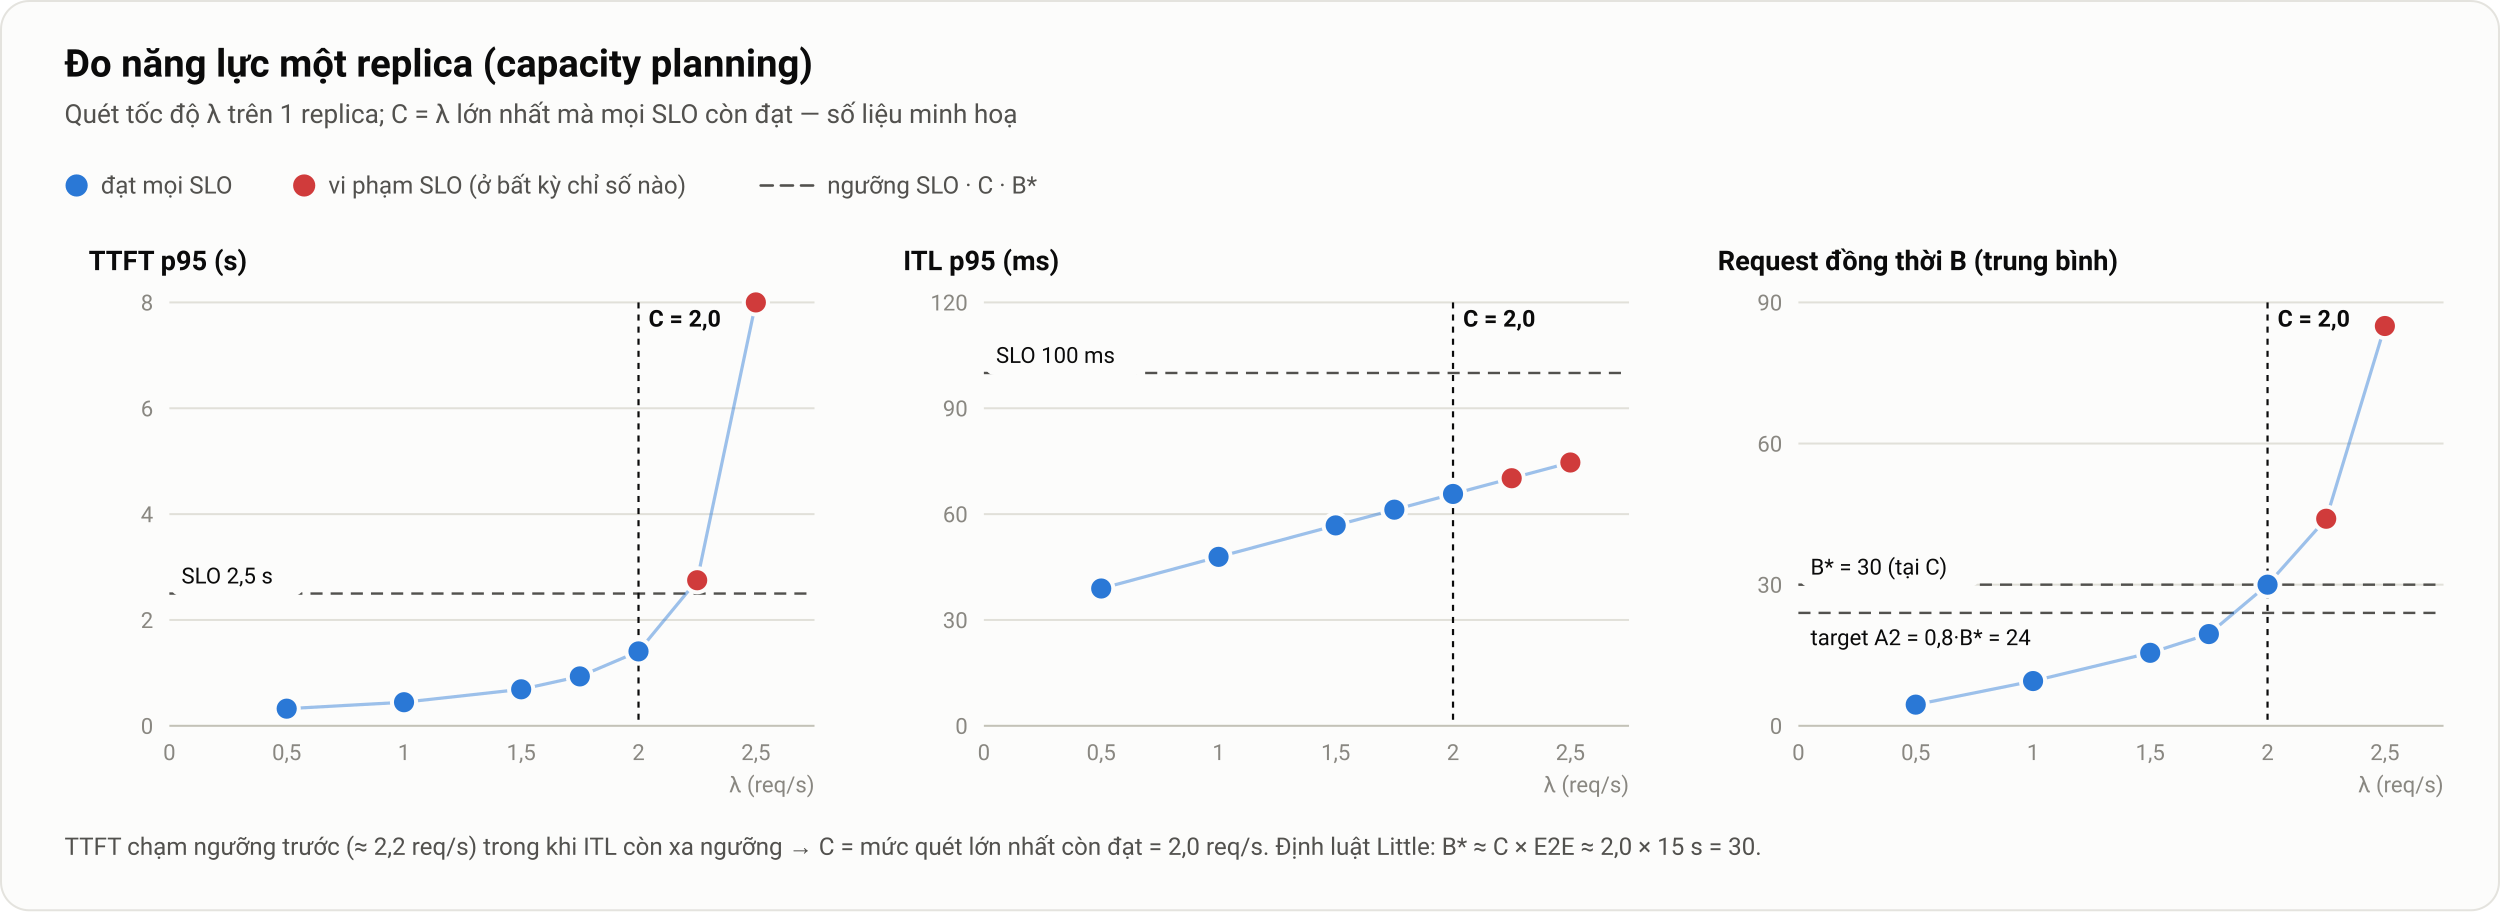
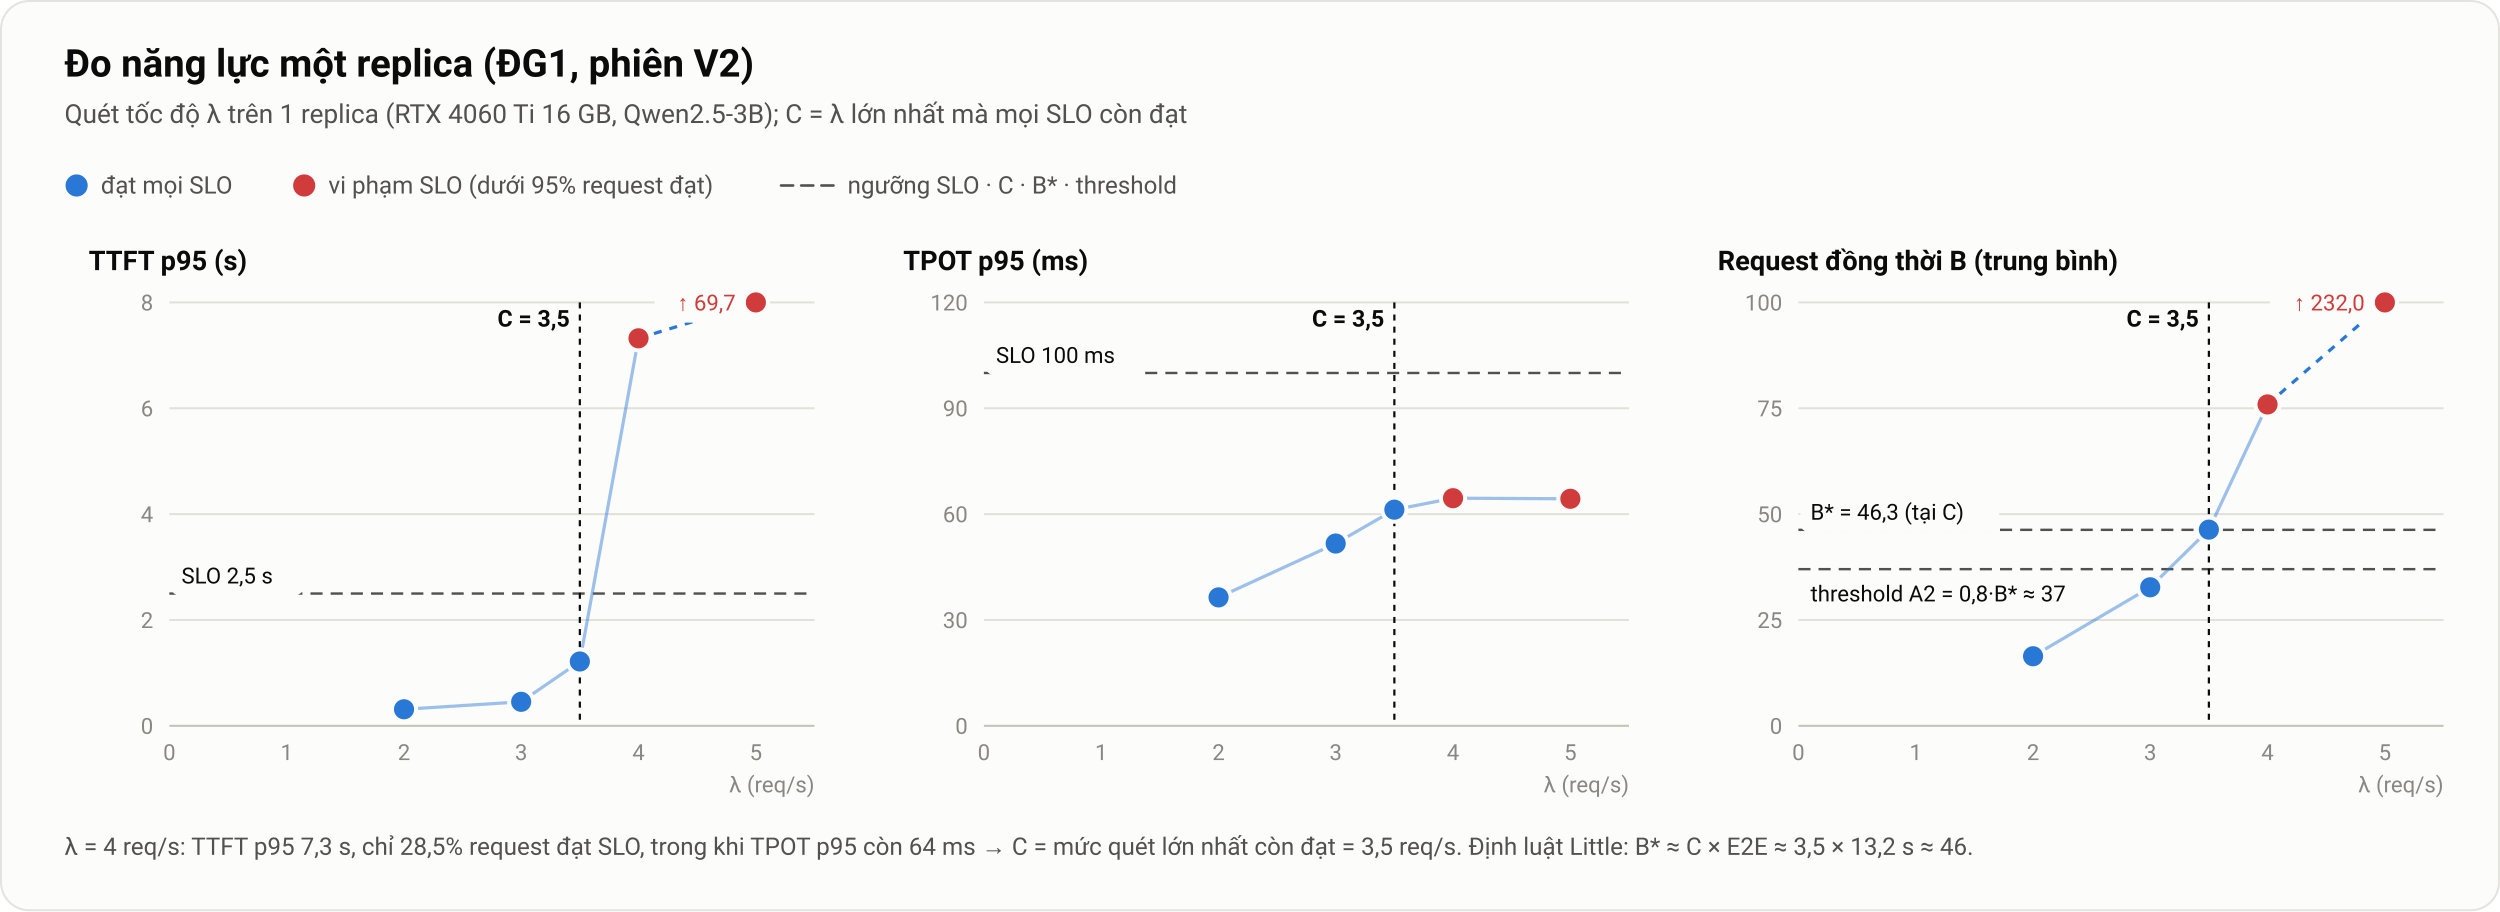
- <svg xmlns="http://www.w3.org/2000/svg" width="1240" height="452" viewBox="0 0 1240 452" role="img" aria-label="Đo năng lực: quét tốc độ request trên một replica; TTFT chạm ngưỡng SLO trước ITL; C bằng 2,0 req/s, B* bằng 30 request đồng thời" font-family="system-ui, -apple-system, 'Segoe UI', Roboto, 'Helvetica Neue', Arial, sans-serif">
+ <svg xmlns="http://www.w3.org/2000/svg" width="1240" height="452" viewBox="0 0 1240 452" role="img" aria-label="Đo năng lực trên V2: quét tốc độ request trên một replica; TTFT vượt ngưỡng SLO ở 4 req/s trong khi TPOT còn xa ngưỡng; C bằng 3,5 req/s, B* bằng 46,3 request đồng thời" font-family="system-ui, -apple-system, 'Segoe UI', Roboto, 'Helvetica Neue', Arial, sans-serif">
  <defs />
  <rect x="0.5" y="0.5" width="1239" height="451" rx="14" fill="#fcfcfb" stroke="#e4e3de" />
-   <text x="32" y="38" font-size="19" font-weight="700" fill="#0b0b0b" text-anchor="start">Đo năng lực một replica (capacity planning)</text>
-   <text x="32" y="61" font-size="13" font-weight="400" fill="#52514e" text-anchor="start">Quét tốc độ λ trên 1 replica; C = λ lớn nhất mà mọi SLO còn đạt — số liệu minh hoạ</text>
+   <text x="32" y="38" font-size="19" font-weight="700" fill="#0b0b0b" text-anchor="start">Đo năng lực một replica (ĐG1, phiên V2)</text>
+   <text x="32" y="61" font-size="13" font-weight="400" fill="#52514e" text-anchor="start">Quét tốc độ λ trên 1 replica (RTX 4060 Ti 16 GB, Qwen2.5-3B); C = λ lớn nhất mà mọi SLO còn đạt</text>
  <circle cx="38" cy="92" r="5.5" fill="#2a78d6" />
  <text x="50" y="96" font-size="12" font-weight="400" fill="#52514e" text-anchor="start">đạt mọi SLO</text>
  <circle cx="150.88" cy="92" r="5.5" fill="#d03b3b" />
-   <text x="162.9" y="96" font-size="12" font-weight="400" fill="#52514e" text-anchor="start">vi phạm SLO (ở bất kỳ chỉ số nào)</text>
-   <line x1="377.3" y1="92" x2="403.3" y2="92" stroke="#52514e" stroke-width="1.3" stroke-dasharray="6 4" stroke-linecap="round" />
-   <text x="410.3" y="96" font-size="12" font-weight="400" fill="#52514e" text-anchor="start">ngưỡng SLO · C · B*</text>
+   <text x="162.9" y="96" font-size="12" font-weight="400" fill="#52514e" text-anchor="start">vi phạm SLO (dưới 95% request đạt)</text>
+   <line x1="387.4" y1="92" x2="413.4" y2="92" stroke="#52514e" stroke-width="1.3" stroke-dasharray="6 4" stroke-linecap="round" />
+   <text x="420.4" y="96" font-size="12" font-weight="400" fill="#52514e" text-anchor="start">ngưỡng SLO · C · B* · threshold</text>
  <text x="44" y="134" font-size="13.5" font-weight="700" fill="#0b0b0b" text-anchor="start">TTFT p95 (s)</text>
  <text x="76" y="364" font-size="11" font-weight="400" fill="#898781" text-anchor="end">0</text>
  <line x1="84" y1="307.5" x2="404" y2="307.5" stroke="#e1e0d9" stroke-width="1" />
  <text x="76" y="311.5" font-size="11" font-weight="400" fill="#898781" text-anchor="end">2</text>
  <line x1="84" y1="255" x2="404" y2="255" stroke="#e1e0d9" stroke-width="1" />
  <text x="76" y="259" font-size="11" font-weight="400" fill="#898781" text-anchor="end">4</text>
  <line x1="84" y1="202.5" x2="404" y2="202.5" stroke="#e1e0d9" stroke-width="1" />
  <text x="76" y="206.5" font-size="11" font-weight="400" fill="#898781" text-anchor="end">6</text>
  <line x1="84" y1="150" x2="404" y2="150" stroke="#e1e0d9" stroke-width="1" />
  <text x="76" y="154" font-size="11" font-weight="400" fill="#898781" text-anchor="end">8</text>
  <text x="84" y="377" font-size="11" font-weight="400" fill="#898781" text-anchor="middle">0</text>
-   <text x="142.2" y="377" font-size="11" font-weight="400" fill="#898781" text-anchor="middle">0,5</text>
-   <text x="200.4" y="377" font-size="11" font-weight="400" fill="#898781" text-anchor="middle">1</text>
-   <text x="258.5" y="377" font-size="11" font-weight="400" fill="#898781" text-anchor="middle">1,5</text>
-   <text x="316.7" y="377" font-size="11" font-weight="400" fill="#898781" text-anchor="middle">2</text>
-   <text x="374.9" y="377" font-size="11" font-weight="400" fill="#898781" text-anchor="middle">2,5</text>
+   <text x="142.2" y="377" font-size="11" font-weight="400" fill="#898781" text-anchor="middle">1</text>
+   <text x="200.4" y="377" font-size="11" font-weight="400" fill="#898781" text-anchor="middle">2</text>
+   <text x="258.5" y="377" font-size="11" font-weight="400" fill="#898781" text-anchor="middle">3</text>
+   <text x="316.7" y="377" font-size="11" font-weight="400" fill="#898781" text-anchor="middle">4</text>
+   <text x="374.9" y="377" font-size="11" font-weight="400" fill="#898781" text-anchor="middle">5</text>
  <text x="404" y="393" font-size="11" font-weight="400" fill="#898781" text-anchor="end">λ (req/s)</text>
  <line x1="84" y1="360" x2="404" y2="360" stroke="#c3c2b7" stroke-width="1" />
  <line x1="84" y1="294.4" x2="404" y2="294.4" stroke="#52514e" stroke-width="1.2" stroke-dasharray="6 4" />
  <rect x="85" y="277.4" width="65.2" height="18" rx="4" fill="#fcfcfb" />
  <text x="90" y="289.4" font-size="11" font-weight="400" fill="#0b0b0b" text-anchor="start">SLO 2,5 s</text>
-   <line x1="316.7" y1="150" x2="316.7" y2="360" stroke="#0b0b0b" stroke-width="1.1" stroke-dasharray="3 3" />
-   <text x="321.7" y="162" font-size="11.5" font-weight="650" fill="#0b0b0b" text-anchor="start">C = 2,0</text>
-   <polyline points="142.2,351.5 200.4,348.3 258.5,341.9 287.6,335.5 316.7,323.1 345.8,287.8 374.9,150" fill="none" stroke="#2a78d6" stroke-opacity="0.45" stroke-width="1.6" />
-   <circle cx="142.2" cy="351.5" r="6" fill="#2a78d6" stroke="#fcfcfb" stroke-width="2" />
-   <circle cx="200.4" cy="348.3" r="6" fill="#2a78d6" stroke="#fcfcfb" stroke-width="2" />
-   <circle cx="258.5" cy="341.9" r="6" fill="#2a78d6" stroke="#fcfcfb" stroke-width="2" />
-   <circle cx="287.6" cy="335.5" r="6" fill="#2a78d6" stroke="#fcfcfb" stroke-width="2" />
-   <circle cx="316.7" cy="323.1" r="6" fill="#2a78d6" stroke="#fcfcfb" stroke-width="2" />
-   <circle cx="345.8" cy="287.8" r="6" fill="#d03b3b" stroke="#fcfcfb" stroke-width="2" />
+   <line x1="287.6" y1="150" x2="287.6" y2="360" stroke="#0b0b0b" stroke-width="1.1" stroke-dasharray="3 3" />
+   <text x="282.6" y="162" font-size="11.5" font-weight="650" fill="#0b0b0b" text-anchor="end">C = 3,5</text>
+   <polyline points="200.4,351.8 258.5,348.1 287.6,328.1 316.7,167.8" fill="none" stroke="#2a78d6" stroke-opacity="0.45" stroke-width="1.6" />
+   <line x1="316.7" y1="167.8" x2="374.9" y2="150" stroke="#2a78d6" stroke-width="1.6" stroke-dasharray="4 4" />
+   <circle cx="200.4" cy="351.8" r="6" fill="#2a78d6" stroke="#fcfcfb" stroke-width="2" />
+   <circle cx="258.5" cy="348.1" r="6" fill="#2a78d6" stroke="#fcfcfb" stroke-width="2" />
+   <circle cx="287.6" cy="328.1" r="6" fill="#2a78d6" stroke="#fcfcfb" stroke-width="2" />
+   <circle cx="316.7" cy="167.8" r="6" fill="#d03b3b" stroke="#fcfcfb" stroke-width="2" />
  <circle cx="374.9" cy="150" r="6" fill="#d03b3b" stroke="#fcfcfb" stroke-width="2" />
-   <text x="448" y="134" font-size="13.5" font-weight="700" fill="#0b0b0b" text-anchor="start">ITL p95 (ms)</text>
+   <rect x="324.7" y="142" width="45.2" height="18" rx="4" fill="#fcfcfb" />
+   <text x="364.9" y="154" font-size="11" font-weight="400" fill="#d03b3b" text-anchor="end">↑ 69,7</text>
+   <text x="448" y="134" font-size="13.5" font-weight="700" fill="#0b0b0b" text-anchor="start">TPOT p95 (ms)</text>
  <text x="480" y="364" font-size="11" font-weight="400" fill="#898781" text-anchor="end">0</text>
  <line x1="488" y1="307.5" x2="808" y2="307.5" stroke="#e1e0d9" stroke-width="1" />
  <text x="480" y="311.5" font-size="11" font-weight="400" fill="#898781" text-anchor="end">30</text>
  <line x1="488" y1="255" x2="808" y2="255" stroke="#e1e0d9" stroke-width="1" />
  <text x="480" y="259" font-size="11" font-weight="400" fill="#898781" text-anchor="end">60</text>
  <line x1="488" y1="202.5" x2="808" y2="202.5" stroke="#e1e0d9" stroke-width="1" />
  <text x="480" y="206.5" font-size="11" font-weight="400" fill="#898781" text-anchor="end">90</text>
  <line x1="488" y1="150" x2="808" y2="150" stroke="#e1e0d9" stroke-width="1" />
  <text x="480" y="154" font-size="11" font-weight="400" fill="#898781" text-anchor="end">120</text>
  <text x="488" y="377" font-size="11" font-weight="400" fill="#898781" text-anchor="middle">0</text>
-   <text x="546.2" y="377" font-size="11" font-weight="400" fill="#898781" text-anchor="middle">0,5</text>
-   <text x="604.4" y="377" font-size="11" font-weight="400" fill="#898781" text-anchor="middle">1</text>
-   <text x="662.5" y="377" font-size="11" font-weight="400" fill="#898781" text-anchor="middle">1,5</text>
-   <text x="720.7" y="377" font-size="11" font-weight="400" fill="#898781" text-anchor="middle">2</text>
-   <text x="778.9" y="377" font-size="11" font-weight="400" fill="#898781" text-anchor="middle">2,5</text>
+   <text x="546.2" y="377" font-size="11" font-weight="400" fill="#898781" text-anchor="middle">1</text>
+   <text x="604.4" y="377" font-size="11" font-weight="400" fill="#898781" text-anchor="middle">2</text>
+   <text x="662.5" y="377" font-size="11" font-weight="400" fill="#898781" text-anchor="middle">3</text>
+   <text x="720.7" y="377" font-size="11" font-weight="400" fill="#898781" text-anchor="middle">4</text>
+   <text x="778.9" y="377" font-size="11" font-weight="400" fill="#898781" text-anchor="middle">5</text>
  <text x="808" y="393" font-size="11" font-weight="400" fill="#898781" text-anchor="end">λ (req/s)</text>
  <line x1="488" y1="360" x2="808" y2="360" stroke="#c3c2b7" stroke-width="1" />
  <line x1="488" y1="185" x2="808" y2="185" stroke="#52514e" stroke-width="1.2" stroke-dasharray="6 4" />
  <rect x="489" y="168" width="78.3" height="18" rx="4" fill="#fcfcfb" />
  <text x="494" y="180" font-size="11" font-weight="400" fill="#0b0b0b" text-anchor="start">SLO 100 ms</text>
-   <line x1="720.7" y1="150" x2="720.7" y2="360" stroke="#0b0b0b" stroke-width="1.1" stroke-dasharray="3 3" />
-   <text x="725.7" y="162" font-size="11.5" font-weight="650" fill="#0b0b0b" text-anchor="start">C = 2,0</text>
-   <polyline points="546.2,291.9 604.4,276.2 662.5,260.6 691.6,252.8 720.7,245 749.8,237.2 778.9,229.4" fill="none" stroke="#2a78d6" stroke-opacity="0.45" stroke-width="1.6" />
-   <circle cx="546.2" cy="291.9" r="6" fill="#2a78d6" stroke="#fcfcfb" stroke-width="2" />
-   <circle cx="604.4" cy="276.2" r="6" fill="#2a78d6" stroke="#fcfcfb" stroke-width="2" />
-   <circle cx="662.5" cy="260.6" r="6" fill="#2a78d6" stroke="#fcfcfb" stroke-width="2" />
+   <line x1="691.6" y1="150" x2="691.6" y2="360" stroke="#0b0b0b" stroke-width="1.1" stroke-dasharray="3 3" />
+   <text x="686.6" y="162" font-size="11.5" font-weight="650" fill="#0b0b0b" text-anchor="end">C = 3,5</text>
+   <polyline points="604.4,296.3 662.5,269.6 691.6,252.8 720.7,247.1 778.9,247.4" fill="none" stroke="#2a78d6" stroke-opacity="0.45" stroke-width="1.6" />
+   <circle cx="604.4" cy="296.3" r="6" fill="#2a78d6" stroke="#fcfcfb" stroke-width="2" />
+   <circle cx="662.5" cy="269.6" r="6" fill="#2a78d6" stroke="#fcfcfb" stroke-width="2" />
  <circle cx="691.6" cy="252.8" r="6" fill="#2a78d6" stroke="#fcfcfb" stroke-width="2" />
-   <circle cx="720.7" cy="245" r="6" fill="#2a78d6" stroke="#fcfcfb" stroke-width="2" />
-   <circle cx="749.8" cy="237.2" r="6" fill="#d03b3b" stroke="#fcfcfb" stroke-width="2" />
-   <circle cx="778.9" cy="229.4" r="6" fill="#d03b3b" stroke="#fcfcfb" stroke-width="2" />
+   <circle cx="720.7" cy="247.1" r="6" fill="#d03b3b" stroke="#fcfcfb" stroke-width="2" />
+   <circle cx="778.9" cy="247.4" r="6" fill="#d03b3b" stroke="#fcfcfb" stroke-width="2" />
  <text x="852" y="134" font-size="13.5" font-weight="700" fill="#0b0b0b" text-anchor="start">Request đồng thời B (trung bình)</text>
  <text x="884" y="364" font-size="11" font-weight="400" fill="#898781" text-anchor="end">0</text>
-   <line x1="892" y1="290" x2="1212" y2="290" stroke="#e1e0d9" stroke-width="1" />
-   <text x="884" y="294" font-size="11" font-weight="400" fill="#898781" text-anchor="end">30</text>
-   <line x1="892" y1="220" x2="1212" y2="220" stroke="#e1e0d9" stroke-width="1" />
-   <text x="884" y="224" font-size="11" font-weight="400" fill="#898781" text-anchor="end">60</text>
+   <line x1="892" y1="307.5" x2="1212" y2="307.5" stroke="#e1e0d9" stroke-width="1" />
+   <text x="884" y="311.5" font-size="11" font-weight="400" fill="#898781" text-anchor="end">25</text>
+   <line x1="892" y1="255" x2="1212" y2="255" stroke="#e1e0d9" stroke-width="1" />
+   <text x="884" y="259" font-size="11" font-weight="400" fill="#898781" text-anchor="end">50</text>
+   <line x1="892" y1="202.5" x2="1212" y2="202.5" stroke="#e1e0d9" stroke-width="1" />
+   <text x="884" y="206.5" font-size="11" font-weight="400" fill="#898781" text-anchor="end">75</text>
  <line x1="892" y1="150" x2="1212" y2="150" stroke="#e1e0d9" stroke-width="1" />
-   <text x="884" y="154" font-size="11" font-weight="400" fill="#898781" text-anchor="end">90</text>
+   <text x="884" y="154" font-size="11" font-weight="400" fill="#898781" text-anchor="end">100</text>
  <text x="892" y="377" font-size="11" font-weight="400" fill="#898781" text-anchor="middle">0</text>
-   <text x="950.2" y="377" font-size="11" font-weight="400" fill="#898781" text-anchor="middle">0,5</text>
-   <text x="1008.4" y="377" font-size="11" font-weight="400" fill="#898781" text-anchor="middle">1</text>
-   <text x="1066.5" y="377" font-size="11" font-weight="400" fill="#898781" text-anchor="middle">1,5</text>
-   <text x="1124.7" y="377" font-size="11" font-weight="400" fill="#898781" text-anchor="middle">2</text>
-   <text x="1182.9" y="377" font-size="11" font-weight="400" fill="#898781" text-anchor="middle">2,5</text>
+   <text x="950.2" y="377" font-size="11" font-weight="400" fill="#898781" text-anchor="middle">1</text>
+   <text x="1008.4" y="377" font-size="11" font-weight="400" fill="#898781" text-anchor="middle">2</text>
+   <text x="1066.5" y="377" font-size="11" font-weight="400" fill="#898781" text-anchor="middle">3</text>
+   <text x="1124.7" y="377" font-size="11" font-weight="400" fill="#898781" text-anchor="middle">4</text>
+   <text x="1182.9" y="377" font-size="11" font-weight="400" fill="#898781" text-anchor="middle">5</text>
  <text x="1212" y="393" font-size="11" font-weight="400" fill="#898781" text-anchor="end">λ (req/s)</text>
  <line x1="892" y1="360" x2="1212" y2="360" stroke="#c3c2b7" stroke-width="1" />
-   <line x1="892" y1="290" x2="1212" y2="290" stroke="#52514e" stroke-width="1.2" stroke-dasharray="6 4" />
-   <rect x="893" y="273" width="88.5" height="18" rx="4" fill="#fcfcfb" />
-   <text x="898" y="285" font-size="11" font-weight="400" fill="#0b0b0b" text-anchor="start">B* = 30 (tại C)</text>
-   <line x1="892" y1="304" x2="1212" y2="304" stroke="#52514e" stroke-width="1.2" stroke-dasharray="6 4" />
-   <rect x="893" y="308" width="136.2" height="18" rx="4" fill="#fcfcfb" />
-   <text x="898" y="320" font-size="11" font-weight="400" fill="#0b0b0b" text-anchor="start">target A2 = 0,8·B* = 24</text>
-   <line x1="1124.7" y1="150" x2="1124.7" y2="360" stroke="#0b0b0b" stroke-width="1.1" stroke-dasharray="3 3" />
-   <text x="1129.7" y="162" font-size="11.5" font-weight="650" fill="#0b0b0b" text-anchor="start">C = 2,0</text>
-   <polyline points="950.2,349.5 1008.4,337.8 1066.5,323.8 1095.6,314.5 1124.7,290 1153.8,257.3 1182.9,161.7" fill="none" stroke="#2a78d6" stroke-opacity="0.45" stroke-width="1.6" />
-   <circle cx="950.2" cy="349.5" r="6" fill="#2a78d6" stroke="#fcfcfb" stroke-width="2" />
-   <circle cx="1008.4" cy="337.8" r="6" fill="#2a78d6" stroke="#fcfcfb" stroke-width="2" />
-   <circle cx="1066.5" cy="323.8" r="6" fill="#2a78d6" stroke="#fcfcfb" stroke-width="2" />
-   <circle cx="1095.6" cy="314.5" r="6" fill="#2a78d6" stroke="#fcfcfb" stroke-width="2" />
-   <circle cx="1124.7" cy="290" r="6" fill="#2a78d6" stroke="#fcfcfb" stroke-width="2" />
-   <circle cx="1153.8" cy="257.3" r="6" fill="#d03b3b" stroke="#fcfcfb" stroke-width="2" />
-   <circle cx="1182.9" cy="161.7" r="6" fill="#d03b3b" stroke="#fcfcfb" stroke-width="2" />
-   <text x="32" y="424" font-size="12" font-weight="400" fill="#52514e" text-anchor="start">TTFT chạm ngưỡng trước (≈ 2,2 req/s) trong khi ITL còn xa ngưỡng → C = mức quét lớn nhất còn đạt = 2,0 req/s. Định luật Little: B* ≈ C × E2E ≈ 2,0 × 15 s = 30.</text>
+   <line x1="892" y1="262.8" x2="1212" y2="262.8" stroke="#52514e" stroke-width="1.2" stroke-dasharray="6 4" />
+   <rect x="893" y="245.8" width="98.6" height="18" rx="4" fill="#fcfcfb" />
+   <text x="898" y="257.8" font-size="11" font-weight="400" fill="#0b0b0b" text-anchor="start">B* = 46,3 (tại C)</text>
+   <line x1="892" y1="282.3" x2="1212" y2="282.3" stroke="#52514e" stroke-width="1.2" stroke-dasharray="6 4" />
+   <rect x="893" y="286.3" width="154.1" height="18" rx="4" fill="#fcfcfb" />
+   <text x="898" y="298.3" font-size="11" font-weight="400" fill="#0b0b0b" text-anchor="start">threshold A2 = 0,8·B* ≈ 37</text>
+   <line x1="1095.6" y1="150" x2="1095.6" y2="360" stroke="#0b0b0b" stroke-width="1.1" stroke-dasharray="3 3" />
+   <text x="1090.6" y="162" font-size="11.5" font-weight="650" fill="#0b0b0b" text-anchor="end">C = 3,5</text>
+   <polyline points="1008.4,325.5 1066.5,291.3 1095.6,262.7 1124.7,200.6" fill="none" stroke="#2a78d6" stroke-opacity="0.45" stroke-width="1.6" />
+   <line x1="1124.7" y1="200.6" x2="1182.9" y2="150" stroke="#2a78d6" stroke-width="1.6" stroke-dasharray="4 4" />
+   <circle cx="1008.4" cy="325.5" r="6" fill="#2a78d6" stroke="#fcfcfb" stroke-width="2" />
+   <circle cx="1066.5" cy="291.3" r="6" fill="#2a78d6" stroke="#fcfcfb" stroke-width="2" />
+   <circle cx="1095.6" cy="262.7" r="6" fill="#2a78d6" stroke="#fcfcfb" stroke-width="2" />
+   <circle cx="1124.7" cy="200.6" r="6" fill="#d03b3b" stroke="#fcfcfb" stroke-width="2" />
+   <circle cx="1182.9" cy="150" r="6" fill="#d03b3b" stroke="#fcfcfb" stroke-width="2" />
+   <rect x="1126" y="142" width="51.9" height="18" rx="4" fill="#fcfcfb" />
+   <text x="1172.9" y="154" font-size="11" font-weight="400" fill="#d03b3b" text-anchor="end">↑ 232,0</text>
+   <text x="32" y="424" font-size="12" font-weight="400" fill="#52514e" text-anchor="start">λ = 4 req/s: TTFT p95 7,3 s, chỉ 28,5% request đạt SLO, trong khi TPOT p95 còn 64 ms → C = mức quét lớn nhất còn đạt = 3,5 req/s. Định luật Little: B* ≈ C × E2E ≈ 3,5 × 13,2 s ≈ 46.</text>
</svg>
